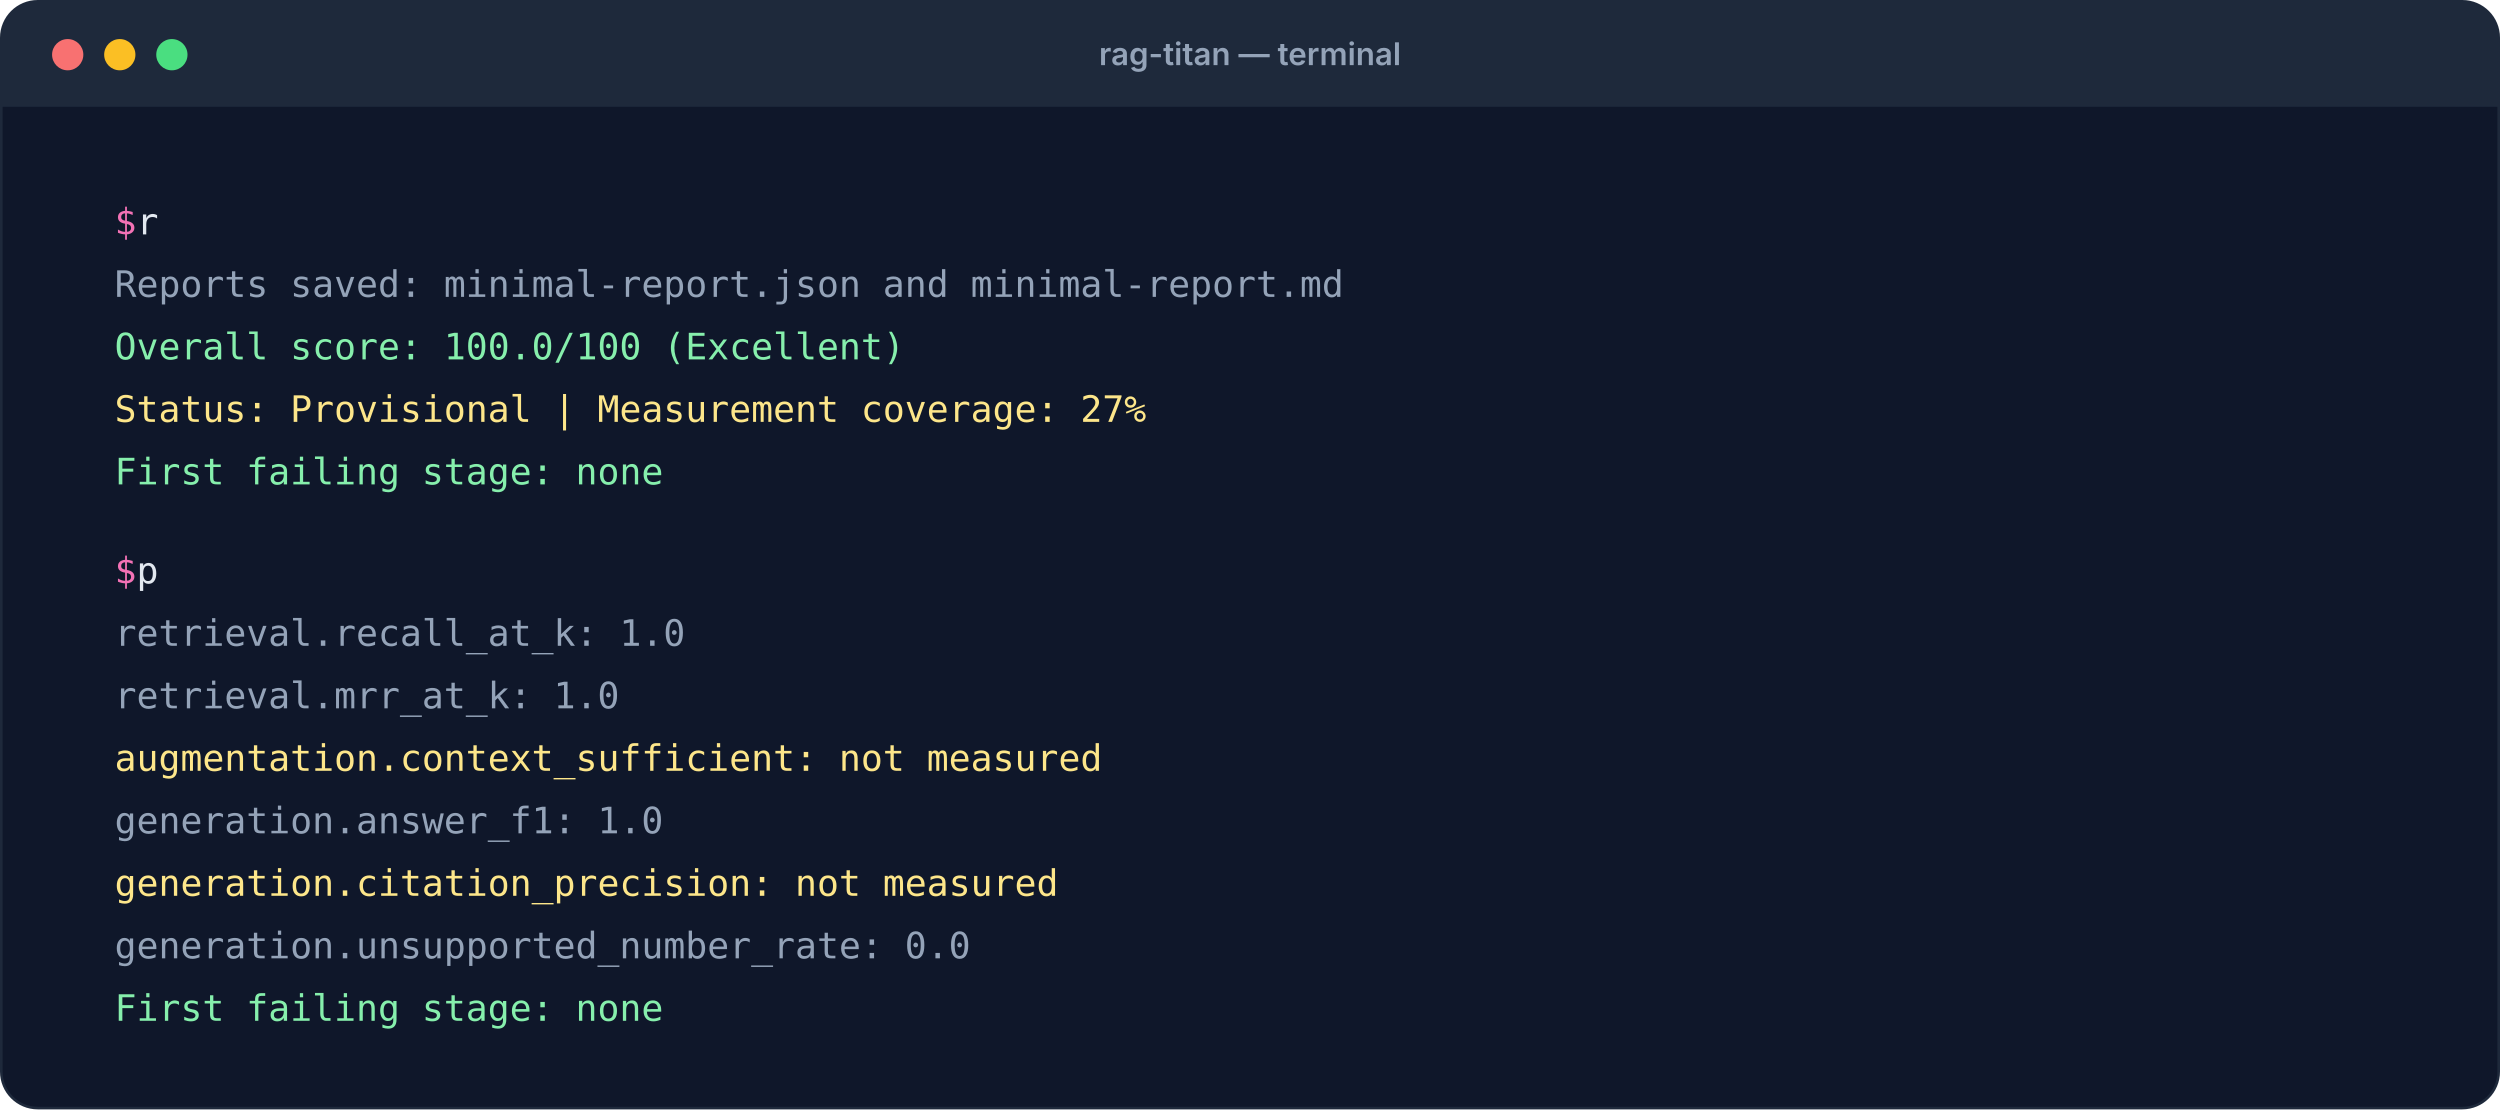
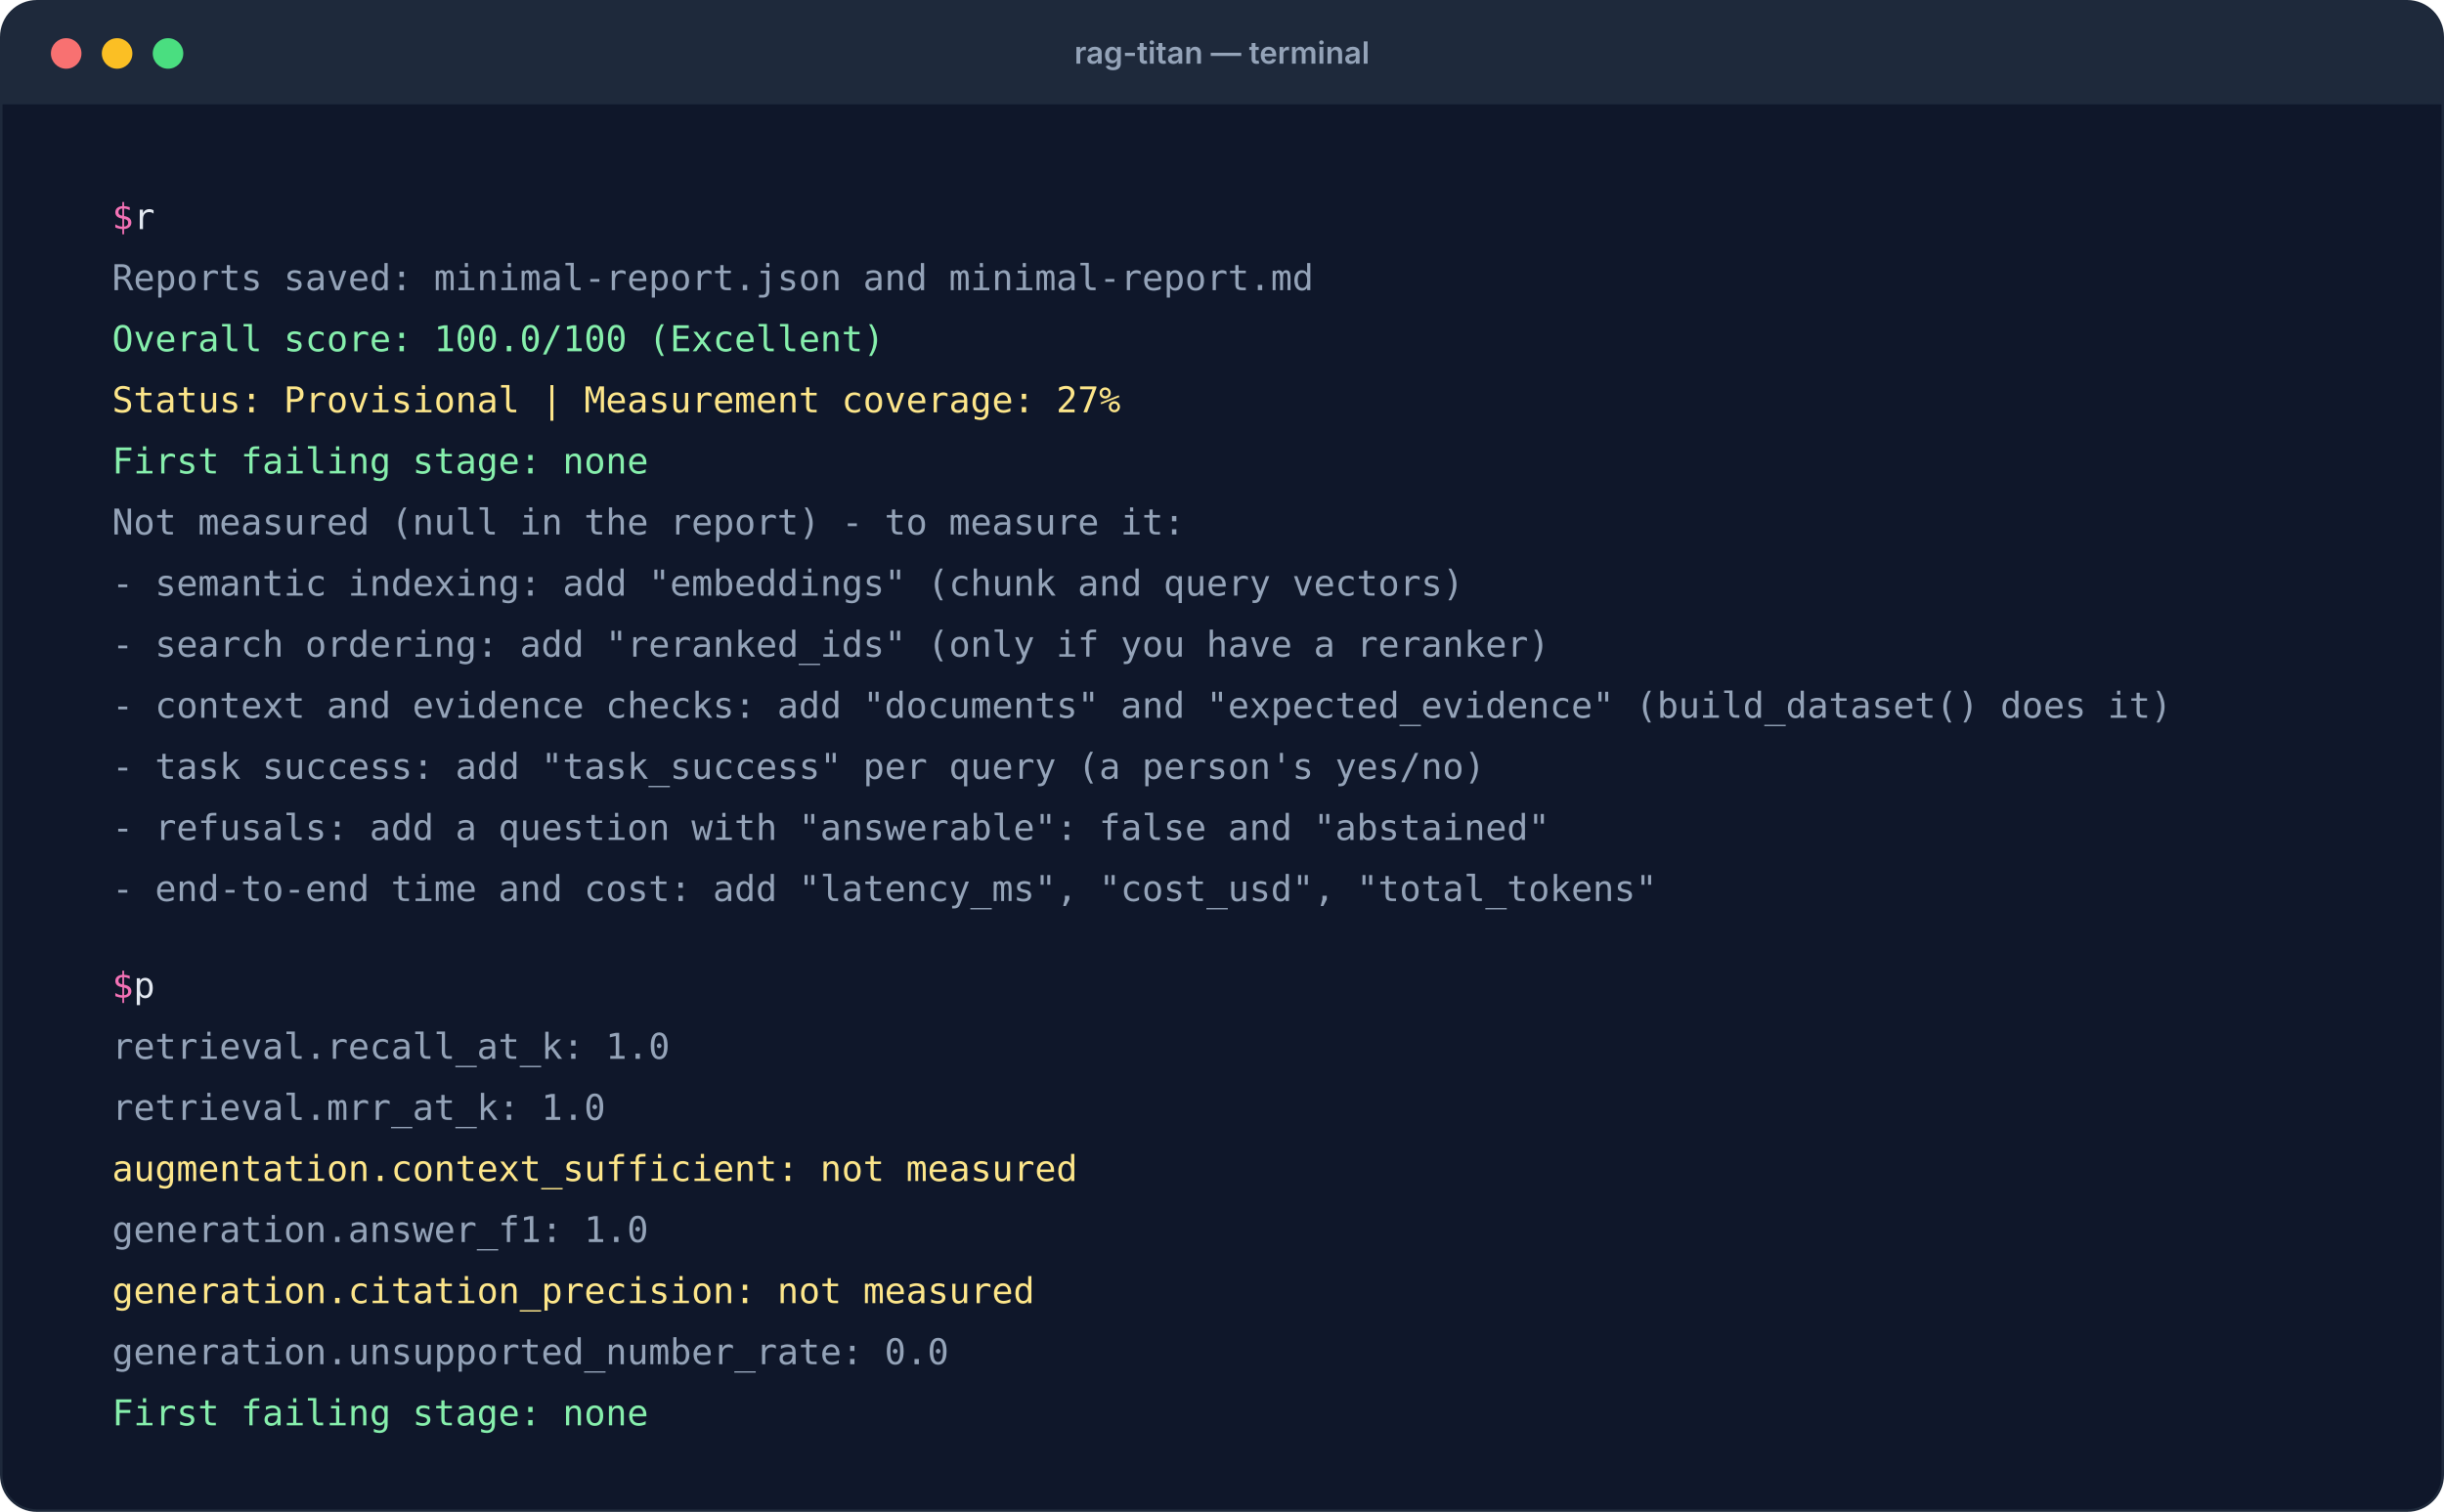
- <svg xmlns="http://www.w3.org/2000/svg" viewBox="0 0 960 426" width="960" height="426" role="img" aria-labelledby="title desc">
+ <svg xmlns="http://www.w3.org/2000/svg" viewBox="0 0 960 594" width="960" height="594" role="img" aria-labelledby="title desc">
  <defs>
    <style>
.t { font: 14px ui-monospace, SFMono-Regular, Menlo, monospace; white-space: pre; }
.bar { font: 600 12px system-ui, -apple-system, "Segoe UI", sans-serif;
       fill: #94a3b8; text-anchor: middle; }
@media (prefers-reduced-motion: reduce) {
  .t { animation: none !important; opacity: 1; }
  .cover { display: none; }
}
- @keyframes l0 { 0%, 2.57% { opacity: 0; } 3.86%, 94% { opacity: 1; } 100% { opacity: 0; } }
- .l0 { animation: l0 15.5s infinite; }
- @keyframes c0 { 0%, 2.57% { transform: translateX(0); } 12.86%, 100% { transform: translateX(637px); } }
- .c0 { animation: c0 15.5s infinite steps(74, end); }
- @keyframes l1 { 0%, 18.65% { opacity: 0; } 19.94%, 94% { opacity: 1; } 100% { opacity: 0; } }
- .l1 { animation: l1 15.5s infinite; }
- @keyframes l2 { 0%, 21.54% { opacity: 0; } 22.83%, 94% { opacity: 1; } 100% { opacity: 0; } }
- .l2 { animation: l2 15.5s infinite; }
- @keyframes l3 { 0%, 24.44% { opacity: 0; } 25.72%, 94% { opacity: 1; } 100% { opacity: 0; } }
- .l3 { animation: l3 15.5s infinite; }
- @keyframes l4 { 0%, 27.33% { opacity: 0; } 28.62%, 94% { opacity: 1; } 100% { opacity: 0; } }
- .l4 { animation: l4 15.5s infinite; }
- @keyframes l5 { 0%, 34.08% { opacity: 0; } 35.37%, 94% { opacity: 1; } 100% { opacity: 0; } }
- .l5 { animation: l5 15.5s infinite; }
- @keyframes c5 { 0%, 34.08% { transform: translateX(0); } 44.37%, 100% { transform: translateX(384px); } }
- .c5 { animation: c5 15.5s infinite steps(44, end); }
- @keyframes l6 { 0%, 50.16% { opacity: 0; } 51.45%, 94% { opacity: 1; } 100% { opacity: 0; } }
- .l6 { animation: l6 15.5s infinite; }
- @keyframes l7 { 0%, 53.05% { opacity: 0; } 54.34%, 94% { opacity: 1; } 100% { opacity: 0; } }
- .l7 { animation: l7 15.5s infinite; }
- @keyframes l8 { 0%, 55.95% { opacity: 0; } 57.23%, 94% { opacity: 1; } 100% { opacity: 0; } }
- .l8 { animation: l8 15.5s infinite; }
- @keyframes l9 { 0%, 58.84% { opacity: 0; } 60.13%, 94% { opacity: 1; } 100% { opacity: 0; } }
- .l9 { animation: l9 15.5s infinite; }
- @keyframes l10 { 0%, 61.74% { opacity: 0; } 63.02%, 94% { opacity: 1; } 100% { opacity: 0; } }
- .l10 { animation: l10 15.5s infinite; }
- @keyframes l11 { 0%, 64.63% { opacity: 0; } 65.92%, 94% { opacity: 1; } 100% { opacity: 0; } }
- .l11 { animation: l11 15.5s infinite; }
- @keyframes l12 { 0%, 67.52% { opacity: 0; } 68.81%, 94% { opacity: 1; } 100% { opacity: 0; } }
- .l12 { animation: l12 15.5s infinite; }
+ @keyframes l0 { 0%, 2.14% { opacity: 0; } 3.21%, 94% { opacity: 1; } 100% { opacity: 0; } }
+ .l0 { animation: l0 18.7s infinite; }
+ @keyframes c0 { 0%, 2.14% { transform: translateX(0); } 10.70%, 100% { transform: translateX(637px); } }
+ .c0 { animation: c0 18.7s infinite steps(74, end); }
+ @keyframes l1 { 0%, 15.51% { opacity: 0; } 16.58%, 94% { opacity: 1; } 100% { opacity: 0; } }
+ .l1 { animation: l1 18.7s infinite; }
+ @keyframes l2 { 0%, 17.91% { opacity: 0; } 18.98%, 94% { opacity: 1; } 100% { opacity: 0; } }
+ .l2 { animation: l2 18.7s infinite; }
+ @keyframes l3 { 0%, 20.32% { opacity: 0; } 21.39%, 94% { opacity: 1; } 100% { opacity: 0; } }
+ .l3 { animation: l3 18.7s infinite; }
+ @keyframes l4 { 0%, 22.73% { opacity: 0; } 23.80%, 94% { opacity: 1; } 100% { opacity: 0; } }
+ .l4 { animation: l4 18.7s infinite; }
+ @keyframes l5 { 0%, 25.13% { opacity: 0; } 26.20%, 94% { opacity: 1; } 100% { opacity: 0; } }
+ .l5 { animation: l5 18.7s infinite; }
+ @keyframes l6 { 0%, 27.54% { opacity: 0; } 28.61%, 94% { opacity: 1; } 100% { opacity: 0; } }
+ .l6 { animation: l6 18.7s infinite; }
+ @keyframes l7 { 0%, 29.95% { opacity: 0; } 31.02%, 94% { opacity: 1; } 100% { opacity: 0; } }
+ .l7 { animation: l7 18.7s infinite; }
+ @keyframes l8 { 0%, 32.35% { opacity: 0; } 33.42%, 94% { opacity: 1; } 100% { opacity: 0; } }
+ .l8 { animation: l8 18.7s infinite; }
+ @keyframes l9 { 0%, 34.76% { opacity: 0; } 35.83%, 94% { opacity: 1; } 100% { opacity: 0; } }
+ .l9 { animation: l9 18.7s infinite; }
+ @keyframes l10 { 0%, 37.17% { opacity: 0; } 38.24%, 94% { opacity: 1; } 100% { opacity: 0; } }
+ .l10 { animation: l10 18.7s infinite; }
+ @keyframes l11 { 0%, 39.57% { opacity: 0; } 40.64%, 94% { opacity: 1; } 100% { opacity: 0; } }
+ .l11 { animation: l11 18.7s infinite; }
+ @keyframes l12 { 0%, 45.19% { opacity: 0; } 46.26%, 94% { opacity: 1; } 100% { opacity: 0; } }
+ .l12 { animation: l12 18.7s infinite; }
+ @keyframes c12 { 0%, 45.19% { transform: translateX(0); } 53.74%, 100% { transform: translateX(384px); } }
+ .c12 { animation: c12 18.7s infinite steps(44, end); }
+ @keyframes l13 { 0%, 58.56% { opacity: 0; } 59.63%, 94% { opacity: 1; } 100% { opacity: 0; } }
+ .l13 { animation: l13 18.7s infinite; }
+ @keyframes l14 { 0%, 60.96% { opacity: 0; } 62.03%, 94% { opacity: 1; } 100% { opacity: 0; } }
+ .l14 { animation: l14 18.7s infinite; }
+ @keyframes l15 { 0%, 63.37% { opacity: 0; } 64.44%, 94% { opacity: 1; } 100% { opacity: 0; } }
+ .l15 { animation: l15 18.7s infinite; }
+ @keyframes l16 { 0%, 65.78% { opacity: 0; } 66.84%, 94% { opacity: 1; } 100% { opacity: 0; } }
+ .l16 { animation: l16 18.7s infinite; }
+ @keyframes l17 { 0%, 68.18% { opacity: 0; } 69.25%, 94% { opacity: 1; } 100% { opacity: 0; } }
+ .l17 { animation: l17 18.7s infinite; }
+ @keyframes l18 { 0%, 70.59% { opacity: 0; } 71.66%, 94% { opacity: 1; } 100% { opacity: 0; } }
+ .l18 { animation: l18 18.7s infinite; }
+ @keyframes l19 { 0%, 72.99% { opacity: 0; } 74.06%, 94% { opacity: 1; } 100% { opacity: 0; } }
+ .l19 { animation: l19 18.7s infinite; }
    </style>
    <clipPath id="screen">
-       <rect x="0" y="0" width="960" height="426" />
+       <rect x="0" y="0" width="960" height="594" />
    </clipPath>
  </defs>
-   <rect x="0.5" y="0.5" width="959" height="425" rx="14" fill="#0f172a" stroke="#1e293b" />
+   <rect x="0.5" y="0.5" width="959" height="593" rx="14" fill="#0f172a" stroke="#1e293b" />
  <rect x="0.5" y="0.5" width="959" height="40" rx="14" fill="#1e293b" />
  <rect x="0.5" y="26" width="959" height="15" fill="#1e293b" />
  <circle cx="26" cy="21" r="6" fill="#f87171" />
  <circle cx="46" cy="21" r="6" fill="#fbbf24" />
  <circle cx="66" cy="21" r="6" fill="#4ade80" />
  <text class="bar" x="480" y="25">rag-titan — terminal</text>
  <text class="t l0" x="44" y="90" fill="#e2e8f0">
    <tspan fill="#f472b6">$ </tspan>rag-titan evaluate --input minimal.json --output minimal-report.json --k 1</text>
  <g clip-path="url(#screen)">
    <rect class="cover c0" x="60.9" y="73" width="637" height="24" fill="#0f172a" />
  </g>
  <text class="t l1" x="44" y="114" fill="#94a3b8">Reports saved: minimal-report.json and minimal-report.md</text>
  <text class="t l2" x="44" y="138" fill="#86efac">Overall score: 100.0/100 (Excellent)</text>
  <text class="t l3" x="44" y="162" fill="#fde68a">Status: Provisional | Measurement coverage: 27%</text>
  <text class="t l4" x="44" y="186" fill="#86efac">First failing stage: none</text>
-   <text class="t l5" x="44" y="224" fill="#e2e8f0">
+   <text class="t l5" x="44" y="210" fill="#94a3b8">Not measured (null in the report) - to measure it:</text>
+   <text class="t l6" x="44" y="234" fill="#94a3b8">  - semantic indexing: add "embeddings" (chunk and query vectors)</text>
+   <text class="t l7" x="44" y="258" fill="#94a3b8">  - search ordering: add "reranked_ids" (only if you have a reranker)</text>
+   <text class="t l8" x="44" y="282" fill="#94a3b8">  - context and evidence checks: add "documents" and "expected_evidence" (build_dataset() does it)</text>
+   <text class="t l9" x="44" y="306" fill="#94a3b8">  - task success: add "task_success" per query (a person's yes/no)</text>
+   <text class="t l10" x="44" y="330" fill="#94a3b8">  - refusals: add a question with "answerable": false and "abstained"</text>
+   <text class="t l11" x="44" y="354" fill="#94a3b8">  - end-to-end time and cost: add "latency_ms", "cost_usd", "total_tokens"</text>
+   <text class="t l12" x="44" y="392" fill="#e2e8f0">
    <tspan fill="#f472b6">$ </tspan>python inspect_report.py minimal-report.json</text>
  <g clip-path="url(#screen)">
-     <rect class="cover c5" x="60.9" y="207" width="384" height="24" fill="#0f172a" />
+     <rect class="cover c12" x="60.9" y="375" width="384" height="24" fill="#0f172a" />
  </g>
-   <text class="t l6" x="44" y="248" fill="#94a3b8">retrieval.recall_at_k: 1.0</text>
-   <text class="t l7" x="44" y="272" fill="#94a3b8">retrieval.mrr_at_k: 1.0</text>
-   <text class="t l8" x="44" y="296" fill="#fde68a">augmentation.context_sufficient: not measured</text>
-   <text class="t l9" x="44" y="320" fill="#94a3b8">generation.answer_f1: 1.0</text>
-   <text class="t l10" x="44" y="344" fill="#fde68a">generation.citation_precision: not measured</text>
-   <text class="t l11" x="44" y="368" fill="#94a3b8">generation.unsupported_number_rate: 0.0</text>
-   <text class="t l12" x="44" y="392" fill="#86efac">First failing stage: none</text>
+   <text class="t l13" x="44" y="416" fill="#94a3b8">retrieval.recall_at_k: 1.0</text>
+   <text class="t l14" x="44" y="440" fill="#94a3b8">retrieval.mrr_at_k: 1.0</text>
+   <text class="t l15" x="44" y="464" fill="#fde68a">augmentation.context_sufficient: not measured</text>
+   <text class="t l16" x="44" y="488" fill="#94a3b8">generation.answer_f1: 1.0</text>
+   <text class="t l17" x="44" y="512" fill="#fde68a">generation.citation_precision: not measured</text>
+   <text class="t l18" x="44" y="536" fill="#94a3b8">generation.unsupported_number_rate: 0.0</text>
+   <text class="t l19" x="44" y="560" fill="#86efac">First failing stage: none</text>
</svg>
